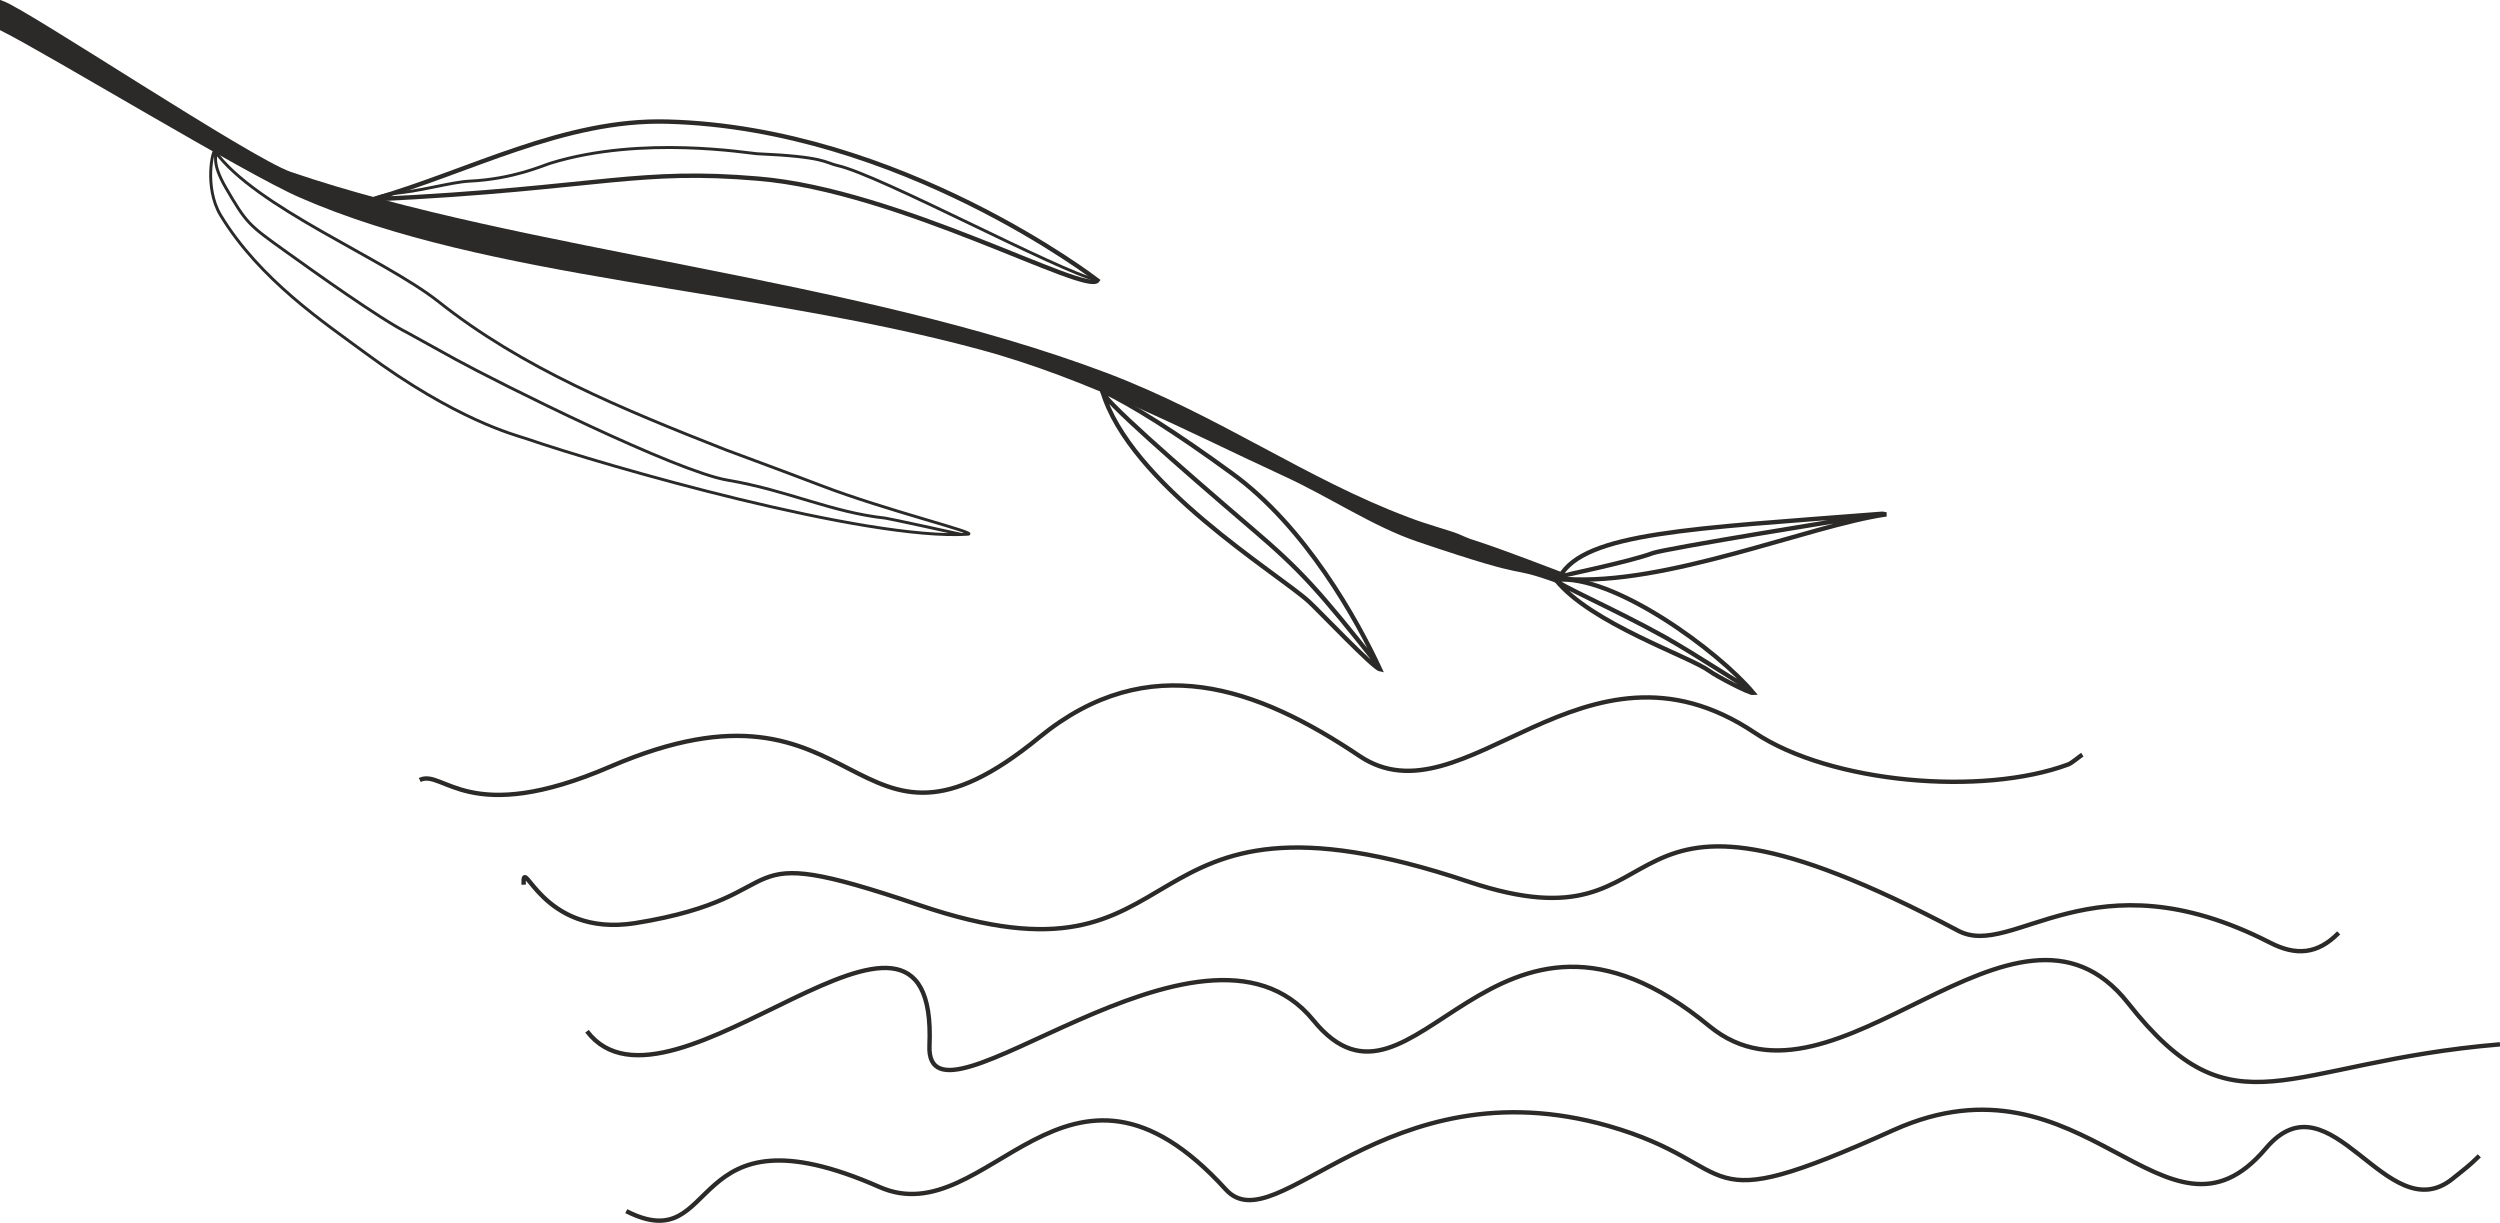
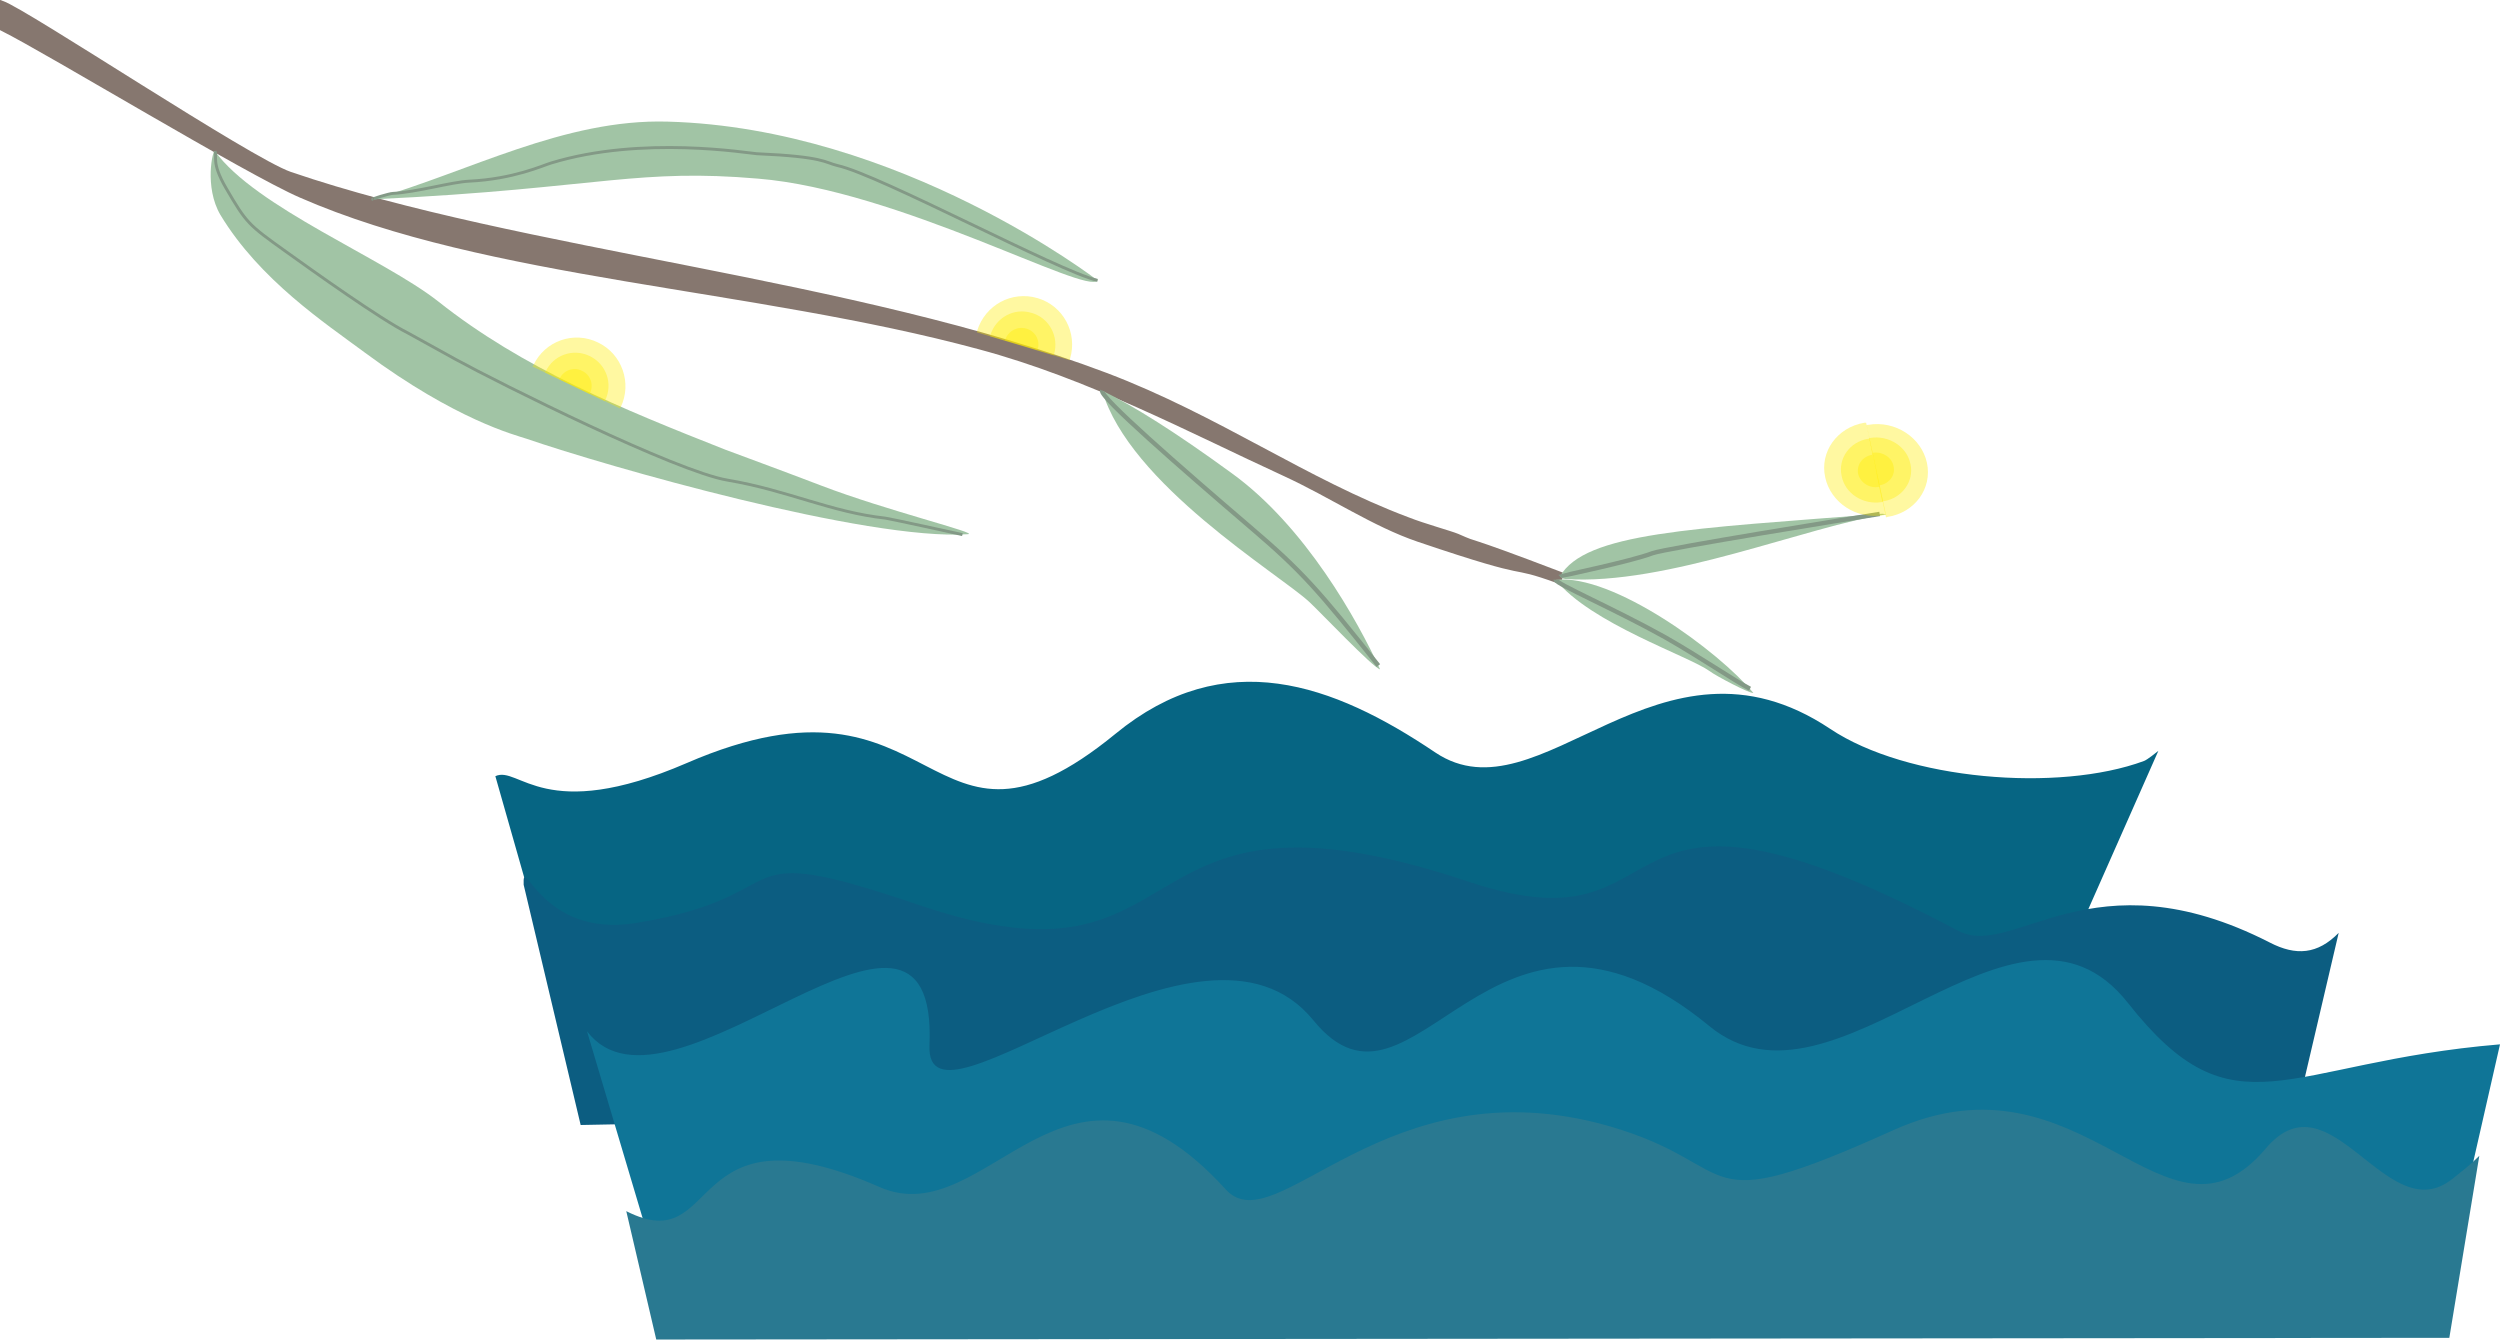
- <svg xmlns="http://www.w3.org/2000/svg" xml:space="preserve" width="100%" height="100%" version="1.1" style="shape-rendering:geometricPrecision; text-rendering:geometricPrecision; image-rendering:optimizeQuality; fill-rule:evenodd; clip-rule:evenodd" viewBox="0 0 5920 2895">
-   <defs>
-     <style type="text/css">
-    
-     .str0 {stroke:#2B2A29;stroke-width:10.413}
-     .str1 {stroke:#2B2A29;stroke-width:6.941}
-     .fil1 {fill:none}
-     .fil0 {fill:#2B2A29}
-    
-   </style>
-   </defs>
+ <svg xmlns="http://www.w3.org/2000/svg" xml:space="preserve" width="100%" height="100%" version="1.0" shape-rendering="geometricPrecision" text-rendering="geometricPrecision" image-rendering="optimizeQuality" fill-rule="evenodd" clip-rule="evenodd" viewBox="0 0 5920 3172">
  <g id="Layer_x0020_1">
-     <path class="fil0 str0" d="M5 7c59,21 586,372 682,405 550,188 1331,249 1932,476 266,101 472,251 715,342 38,15 100,32 117,39 61,27 -8,-6 246,91l-5 17c-136,-49 -38,1 -333,-99 -106,-36 -205,-104 -318,-156 -222,-102 -461,-230 -722,-300 -536,-145 -1164,-165 -1607,-359 -127,-55 -597,-340 -707,-395l0 -61z" />
-     <g id="_1041267700192">
-       <path class="fil1 str0" d="M883 472c227,-65 453,-191 698,-184 551,15 1018,376 1018,376 -25,36 -472,-214 -804,-241 -140,-12 -233,-7 -349,4 -128,12 -284,32 -563,45z" />
-       <path class="fil1 str1" d="M2599 664c-93,-22 -516,-250 -616,-272 -30,-7 -30,-21 -191,-28 -19,-1 -271,-44 -487,22 -20,6 -89,38 -194,43 -42,2 -124,26 -181,29 -7,0 -54,14 -47,14" />
+     <path fill="#066583" d="M4896 2264l215 -486c-5,4 -26,21 -34,24 -203,75 -562,45 -743,-76 -406,-271 -687,222 -935,56 -242,-163 -499,-257 -758,-44 -455,372 -406,-195 -1015,69 -338,146 -397,5 -453,31l139 488 3584 -62z" />
+     <path fill="#0C5D81" d="M5450 2585l88 -376c-50,51 -101,55 -163,23 -422,-216 -608,41 -738,-28 -889,-471 -624,63 -1159,-116 -847,-284 -618,288 -1302,55 -477,-162 -268,-22 -672,43 -224,35 -267,-169 -264,-91l135 569 4075 -79z" />
+     <path fill="#86776F" stroke="#86776F" stroke-width="10.413" d="M5 7c59,21 586,372 682,405 550,188 1331,249 1932,476 266,101 472,251 715,342 38,15 100,32 117,39 61,27 -8,-6 246,91l-5 17c-136,-49 -38,1 -333,-99 -106,-36 -205,-104 -318,-156 -222,-102 -461,-230 -722,-300 -536,-145 -1164,-165 -1607,-359 -127,-55 -597,-340 -707,-395l0 -61z" />
+     <g id="_804821228336">
+       <path fill="#A1C4A5" d="M883 472c227,-65 453,-191 698,-184 551,15 1018,376 1018,376 -25,36 -472,-214 -804,-241 -140,-12 -233,-7 -349,4 -128,12 -284,32 -563,45z" />
+       <path fill="none" stroke="#839986" stroke-width="6.941" d="M2599 664c-93,-22 -516,-250 -616,-272 -30,-7 -30,-21 -191,-28 -19,-1 -271,-44 -487,22 -20,6 -89,38 -194,43 -42,2 -124,26 -181,29 -7,0 -54,14 -47,14" />
    </g>
-     <path class="fil1 str1" d="M509 358c6,12 -10,25 26,87 49,84 53,87 141,150 64,46 225,161 289,193 13,7 0,0 114,63 104,57 523,266 644,286 142,24 245,76 374,90 4,0 178,38 182,39m-1757 -757c93,154 249,257 342,326 216,160 356,195 383,204 189,65 807,242 1045,226 29,-2 -193,-56 -347,-115 -102,-39 -198,-74 -227,-85 -246,-97 -481,-193 -680,-351 -131,-103 -433,-223 -529,-356 -5,-6 -26,85 13,151z" />
-     <path class="fil1 str0" d="M4467 1218c-182,26 -522,170 -761,153 -7,-1 -7,-2 -12,-6 59,-104 311,-113 757,-148 14,-1 4,0 16,1zm-773 147c1,-1 170,-36 219,-55 29,-11 481,-84 538,-93" />
-     <path class="fil1 str0" d="M3703 1367c4,4 3,3 0,0z" />
-     <path class="fil1 str0" d="M3684 1373c82,103 316,181 364,216 16,12 94,53 104,52 -82,-99 -333,-283 -468,-268zm0 0c-1,9 139,69 259,136 81,46 166,104 201,122" />
-     <path class="fil1 str0" d="M2610 925c64,221 417,433 490,500 24,22 152,157 168,160 -53,-115 -177,-339 -352,-465 -133,-97 -232,-159 -306,-195zm0 0c-7,14 182,179 355,327 116,99 158,146 299,324" />
-     <path class="fil1 str0" d="M994 1847c56,-27 114,114 452,-32 610,-263 561,303 1015,-69 259,-212 517,-118 758,44 248,167 530,-327 936,-55 180,120 539,151 743,75 8,-3 28,-20 33,-23" />
-     <path class="fil1 str0" d="M1240 2095c-3,-78 40,126 264,91 404,-65 195,-205 672,-43 684,233 455,-339 1302,-55 535,179 270,-355 1159,116 130,69 316,-188 738,28 62,32 113,28 163,-23" />
-     <path class="fil1 str0" d="M1483 2868c229,116 130,-264 600,-57 257,113 441,-411 820,6 119,130 377,-301 905,-151 329,94 188,230 676,10 453,-204 644,324 881,44 155,-184 287,197 443,71 26,-21 39,-30 63,-54" />
-     <path class="fil1 str0" d="M1390 2442c195,257 833,-473 811,34 -10,244 645,-384 909,-60 239,294 421,-412 938,14 298,245 724,-394 991,-55 253,321 367,141 881,98" />
+     <path fill="#0F7597" d="M5796 3018l124 -545c-514,43 -628,223 -881,-98 -267,-339 -693,300 -991,55 -517,-426 -699,280 -938,-14 -264,-324 -919,304 -909,60 22,-507 -616,223 -811,-34l164 551 4242 25z" />
+     <path fill="#297991" d="M5800 3168l71 -431c-24,24 -37,33 -63,54 -156,126 -288,-255 -443,-71 -237,280 -428,-248 -881,-44 -488,220 -347,84 -676,-10 -528,-150 -786,281 -905,151 -379,-417 -563,107 -820,-6 -470,-207 -371,173 -600,57l71 304 4246 -4z" />
+     <g id="_804821215888">
+       <path fill="#A1C4A5" d="M3684 1373c82,103 316,181 364,216 16,12 94,53 104,52 -82,-99 -333,-283 -468,-268z" />
+       <path fill="none" stroke="#839986" stroke-width="10.413" d="M3684 1373c-1,9 139,69 259,136 81,46 166,104 201,122" />
+     </g>
+     <g id="_804821217296">
+       <path fill="#A1C4A5" d="M2610 925c64,221 417,433 490,500 24,22 152,157 168,160 -53,-115 -177,-339 -352,-465 -133,-97 -232,-159 -306,-195z" />
+       <path fill="none" stroke="#839986" stroke-width="10.413" d="M2610 925c-7,14 182,179 355,327 116,99 158,146 299,324" />
+     </g>
+     <g id="_804821220112">
+       <path fill="#A1C4A5" d="M522 509c93,154 249,257 342,326 216,160 356,195 383,204 189,65 807,242 1045,226 29,-2 -193,-56 -347,-115 -102,-39 -198,-74 -227,-85 -246,-97 -481,-193 -680,-351 -131,-103 -433,-223 -529,-356 -5,-6 -26,85 13,151z" />
+       <path fill="none" stroke="#839986" stroke-width="6.941" d="M509 358c6,12 -10,25 26,87 49,84 53,87 141,150 64,46 225,161 289,193 13,7 0,0 114,63 104,57 523,266 644,286 142,24 245,76 374,90 4,0 178,38 182,39" />
+       <g>
+         <path fill="#FFED00" fill-opacity="0.369" d="M1416 811c57,27 81,96 54,153 -1,1 -2,2 -2,3l-207 -99c1,-1 1,-2 2,-3 27,-58 96,-82 153,-54z" />
+         <path fill="#FFED00" fill-opacity="0.369" d="M1396 843c40,19 56,66 37,105 0,1 -1,2 -1,2l-142 -68c1,0 1,-1 2,-2 18,-39 65,-56 104,-37z" />
+         <path fill="#FFED00" fill-opacity="0.369" d="M1378 878c20,9 29,33 19,53 0,1 0,1 -1,2l-72 -35c0,-1 0,-1 1,-1 9,-20 33,-29 53,-19z" />
+       </g>
+     </g>
+     <g id="_804877109536">
+       <path fill="#FFED00" fill-opacity="0.369" d="M2457 706c61,18 95,82 77,143 0,1 -1,2 -1,4l-220 -66c1,-1 1,-3 1,-4 19,-61 82,-95 143,-77z" />
+       <path fill="#FFED00" fill-opacity="0.369" d="M2443 741c42,12 65,56 53,98 0,1 -1,1 -1,2l-151 -45c1,-1 1,-2 1,-2 13,-42 56,-66 98,-53z" />
+       <path fill="#FFED00" fill-opacity="0.369" d="M2430 778c22,6 34,29 27,50 0,0 0,1 0,1l-77 -23c0,0 0,-1 0,-1 7,-21 29,-33 50,-27z" />
+     </g>
+     <g id="_804877113024">
+       <path fill="#A1C4A5" d="M4467 1218c-182,26 -522,170 -761,153 -7,-1 -7,-2 -12,-6 59,-104 311,-113 757,-148 14,-1 4,0 16,1z" />
+       <path fill="none" stroke="#839986" stroke-width="10.413" d="M3694 1365c1,-1 170,-36 219,-55 29,-11 481,-84 538,-93" />
+       <g>
+         <g>
+           <path fill="#FFED00" fill-opacity="0.369" d="M4322 1130c-13,-60 28,-118 93,-129 1,0 2,0 4,0l47 218c-2,0 -3,1 -5,1 -64,11 -126,-29 -139,-90z" />
+           <path fill="#FFED00" fill-opacity="0.369" d="M4361 1127c-9,-41 19,-81 63,-88 1,0 2,0 3,-1l32 150c-1,0 -2,1 -3,1 -44,7 -87,-20 -95,-62z" />
+           <path fill="#FFED00" fill-opacity="0.369" d="M4400 1122c-4,-21 10,-41 33,-45 0,0 1,0 1,0l17 76c-1,0 -1,0 -2,0 -22,4 -44,-10 -49,-31z" />
+         </g>
+         <g>
+           <path fill="#FFED00" fill-opacity="0.369" d="M4563 1096c13,61 -29,118 -93,128 -2,1 -3,1 -4,1l-46 -218c1,-1 3,-1 4,-1 64,-11 126,30 139,90z" />
+           <path fill="#FFED00" fill-opacity="0.369" d="M4524 1099c9,41 -20,81 -64,88 -1,0 -2,0 -3,0l-31 -150c1,0 2,0 3,0 44,-7 87,21 95,62z" />
+           <path fill="#FFED00" fill-opacity="0.369" d="M4484 1104c5,21 -10,41 -32,45 -1,0 -1,0 -2,0l-16 -76c1,-1 1,-1 2,-1 22,-3 44,11 48,32z" />
+         </g>
+       </g>
+     </g>
  </g>
</svg>
